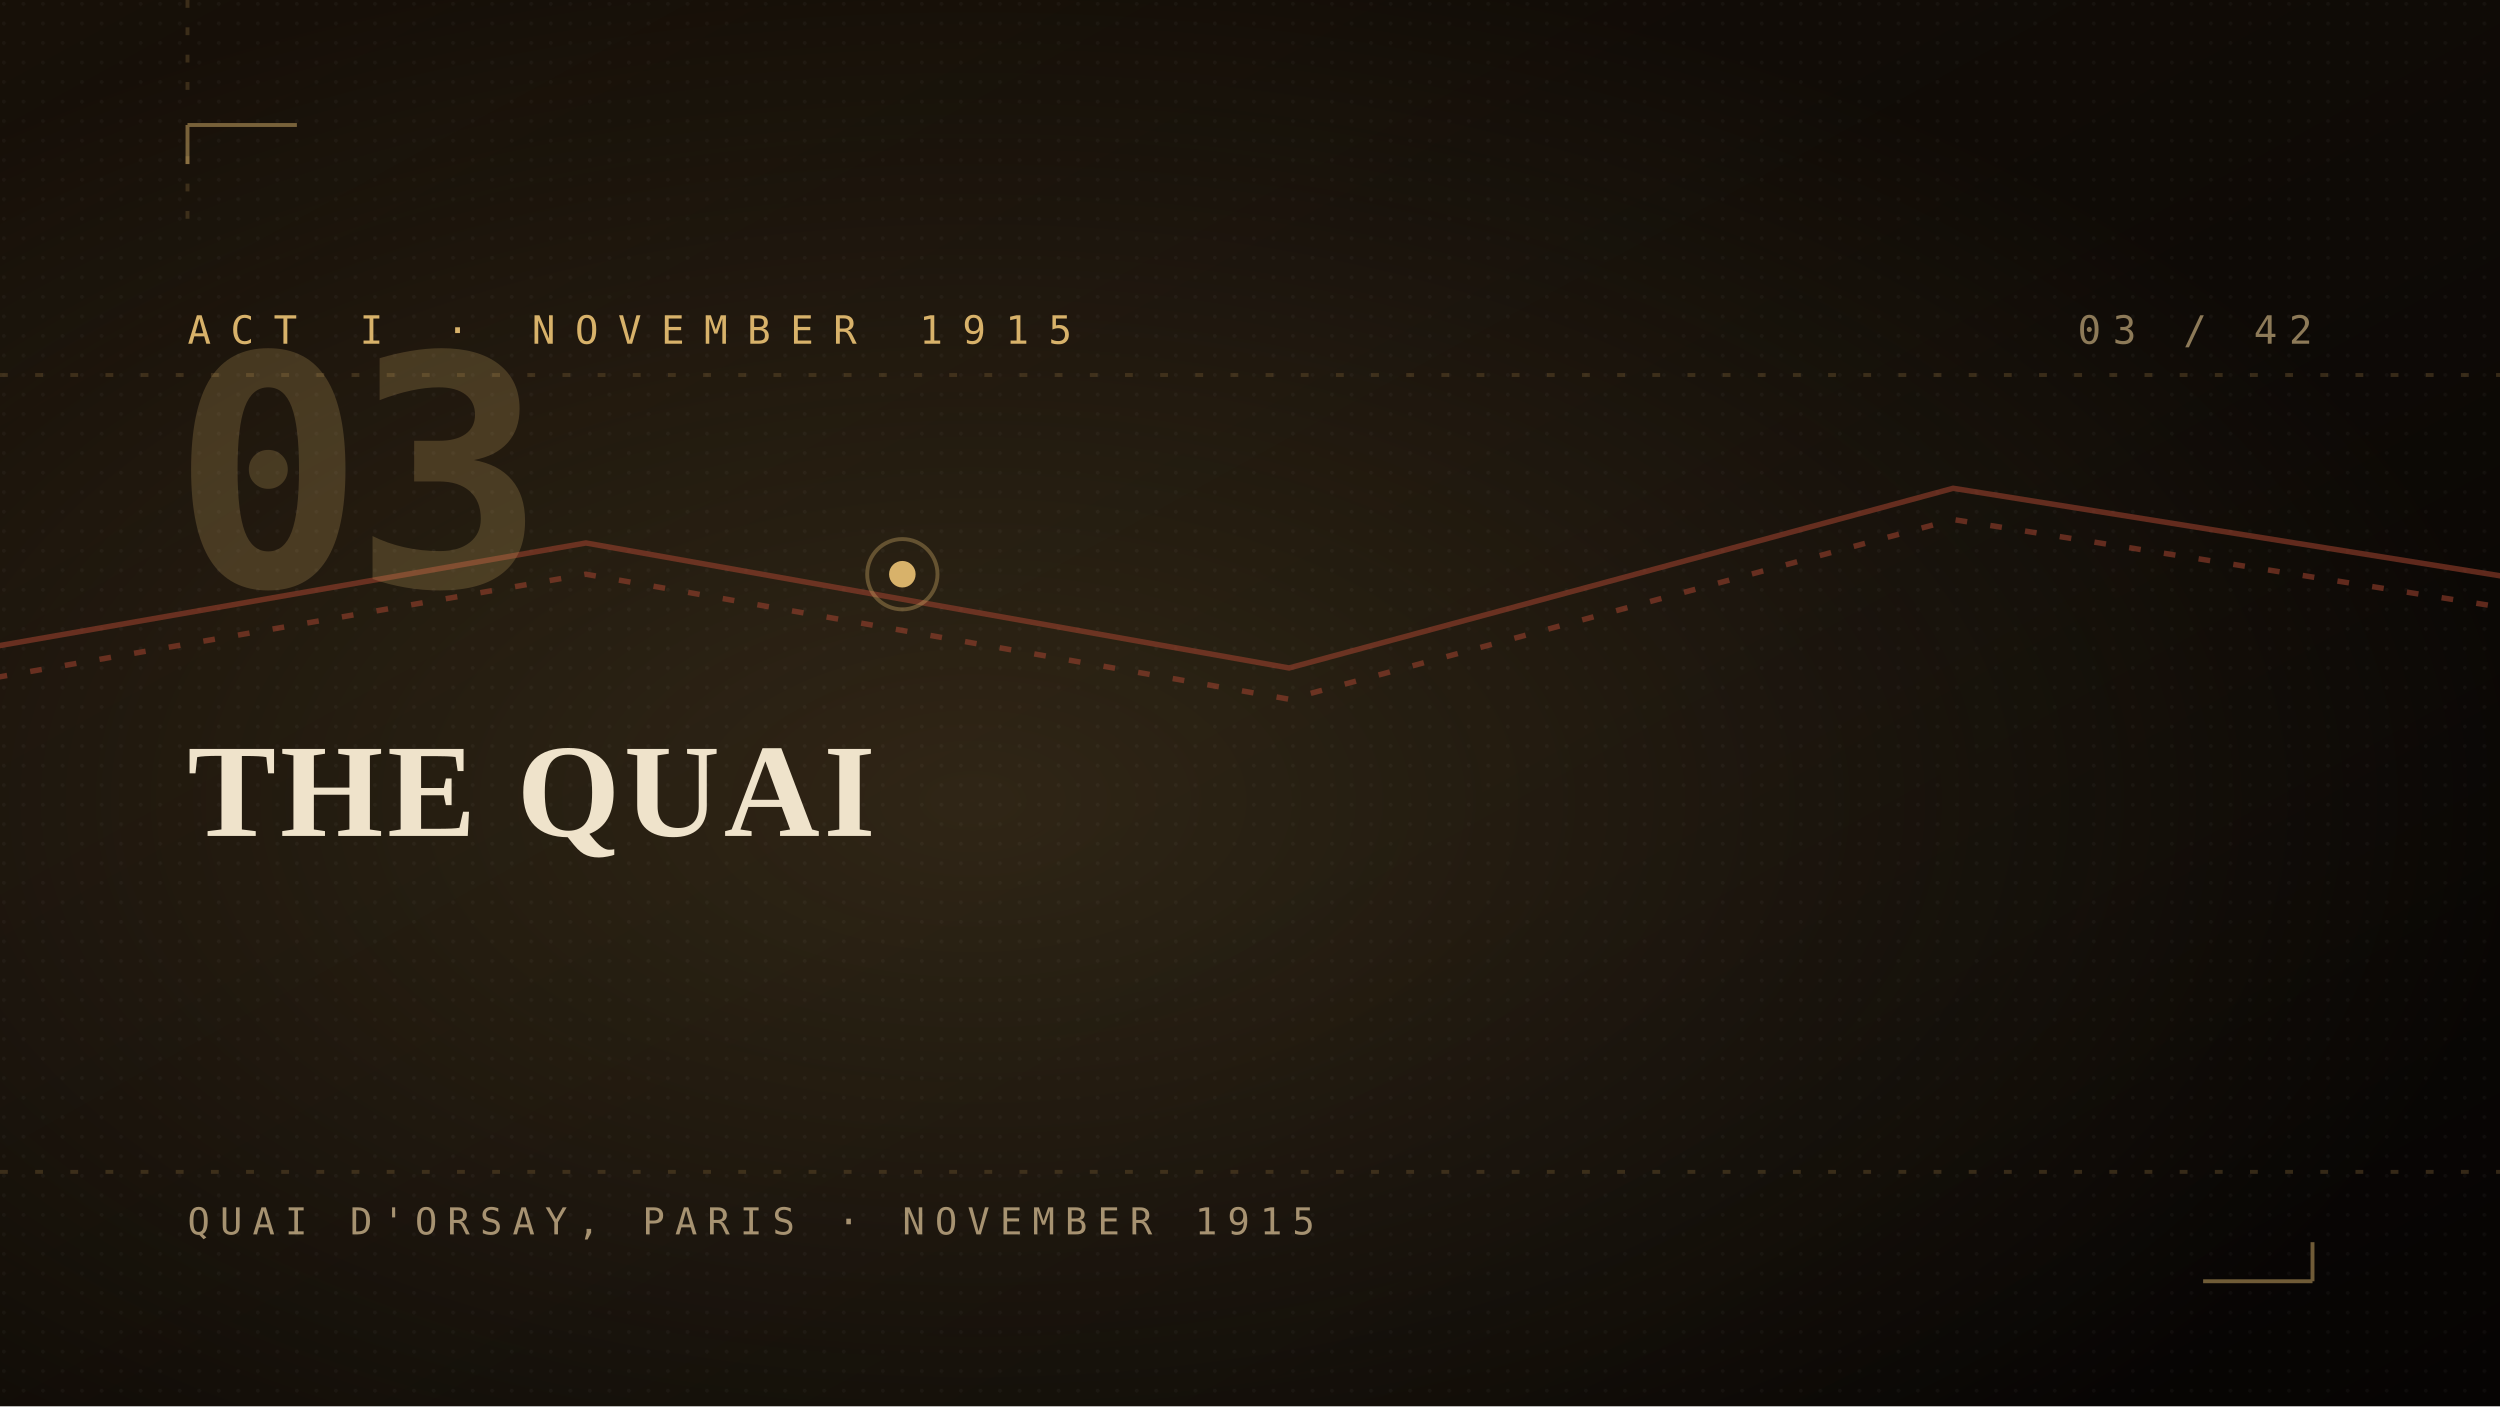
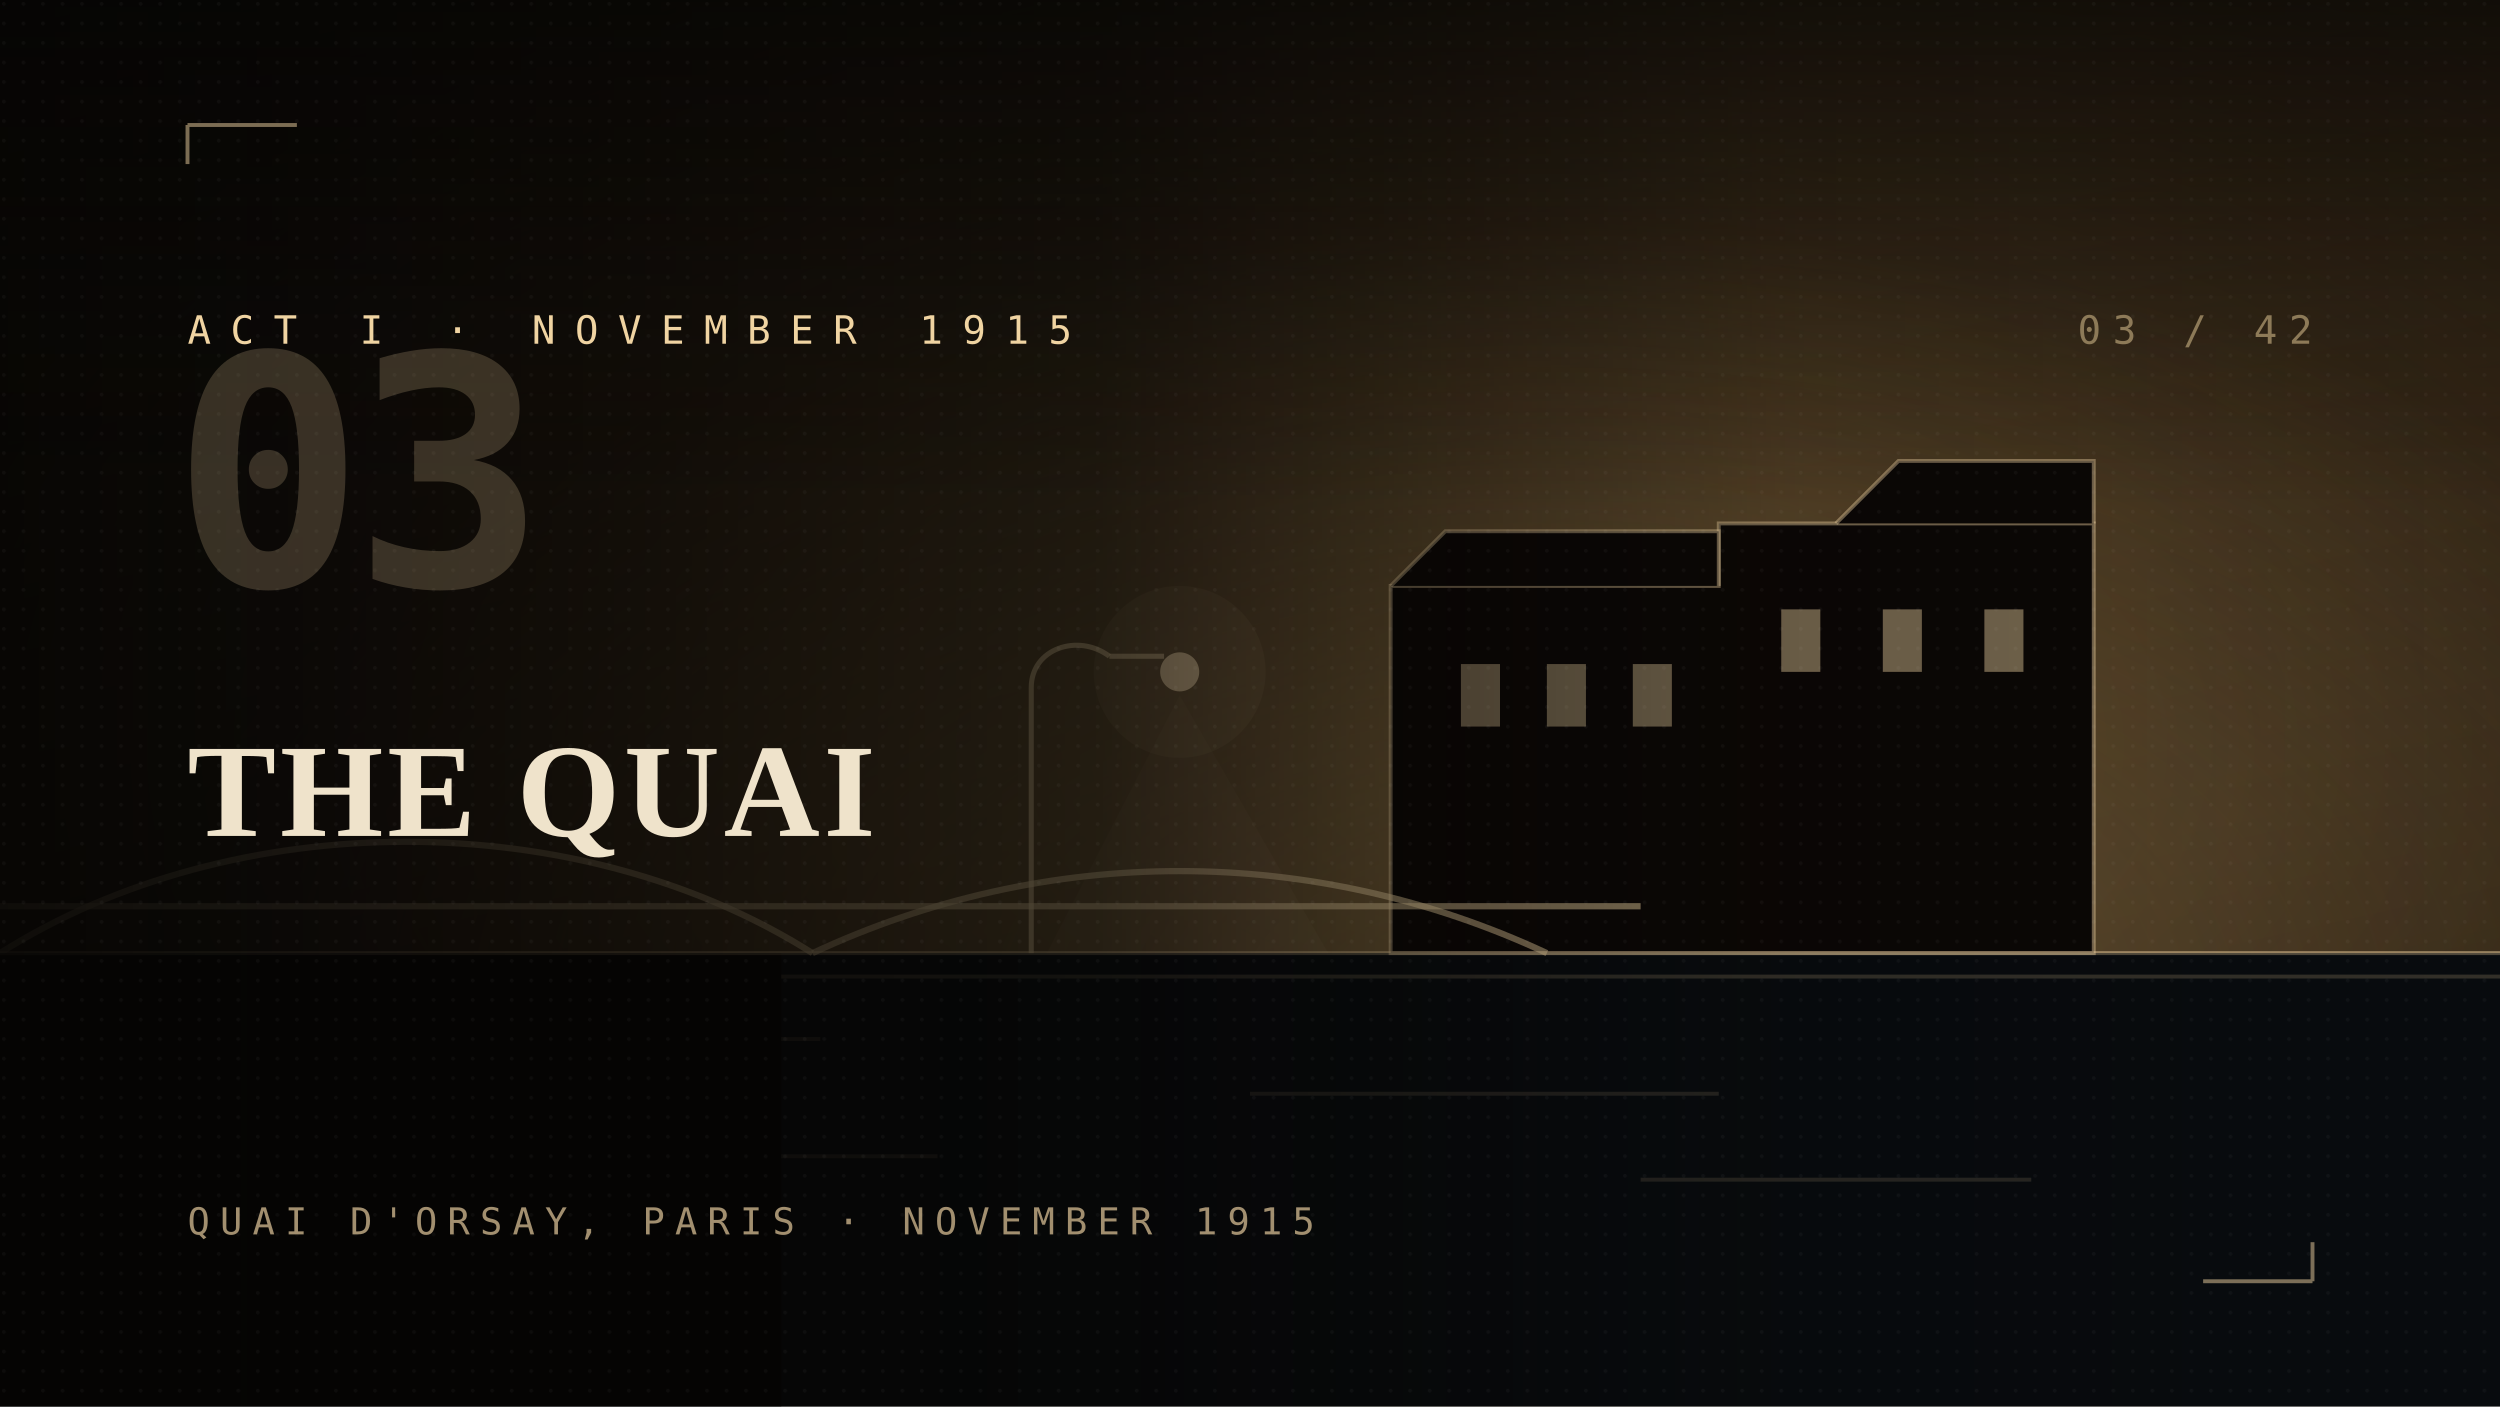
<svg xmlns="http://www.w3.org/2000/svg" width="640" height="360" viewBox="0 0 640 360" role="img" aria-labelledby="t d">
  <defs>
-     <linearGradient id="bg" x1="0" y1="0" x2="1" y2="1">
-       <stop offset="0" stop-color="#171008" />
-       <stop offset="0.55" stop-color="#0e0a06" />
-       <stop offset="1" stop-color="#060403" />
+     <linearGradient id="bg" x1="0" y1="0" x2="0.4" y2="1">
+       <stop offset="0" stop-color="#3d2d18" />
+       <stop offset="1" stop-color="#150e08" />
    </linearGradient>
-     <radialGradient id="glow" cx="39%" cy="57%" r="62%">
-       <stop offset="0" stop-color="#d8b26a" stop-opacity="0.16" />
-       <stop offset="1" stop-color="#d8b26a" stop-opacity="0" />
+     <radialGradient id="glow" cx="61%" cy="53%" r="66%">
+       <stop offset="0" stop-color="#eabf76" stop-opacity="0.2" />
+       <stop offset="1" stop-color="#eabf76" stop-opacity="0" />
+     </radialGradient>
+     <linearGradient id="scrim" x1="0" y1="0" x2="1" y2="0">
+       <stop offset="0" stop-color="#050403" stop-opacity="0.94" />
+       <stop offset="0.44" stop-color="#050403" stop-opacity="0.66" />
+       <stop offset="0.72" stop-color="#050403" stop-opacity="0.08" />
+       <stop offset="1" stop-color="#050403" stop-opacity="0" />
+     </linearGradient>
+     <linearGradient id="topscrim" x1="0" y1="0" x2="0" y2="1">
+       <stop offset="0" stop-color="#050403" stop-opacity="0.7" />
+       <stop offset="0.6" stop-color="#050403" stop-opacity="0.22" />
+       <stop offset="1" stop-color="#050403" stop-opacity="0" />
+     </linearGradient>
+     <radialGradient id="horizon" cx="62%" cy="72%" r="56%">
+       <stop offset="0" stop-color="#eabf76" stop-opacity="0.3" />
+       <stop offset="1" stop-color="#eabf76" stop-opacity="0" />
    </radialGradient>
    <pattern id="grain" width="5" height="5" patternUnits="userSpaceOnUse">
      <circle cx="1" cy="1" r="0.5" fill="#ffffff" opacity="0.035" />
    </pattern>
  </defs>
  <rect width="640" height="360" fill="url(#bg)" />
  <rect width="640" height="360" fill="url(#glow)" />
+   <rect width="640" height="360" fill="url(#horizon)" />
+   <g>
+     <path d="M0 244 H640 V360 H0 Z" fill="#050403" />
+     <path d="M0 244 H640" stroke="#f0d4a2" stroke-opacity="0.3" />
+     <rect x="0" y="244" width="640" height="116" fill="#080b0e" />
+     <path d="M0 250 H640" stroke="#f0d4a2" stroke-opacity="0.18" />
+     <g stroke="#f0d4a2" stroke-opacity="0.14">
+       <path d="M120 266 h90 M320 280 h120 M170 296 h70 M420 302 h100 M60 312 h120" />
+     </g>
+     <g fill="#0b0705" stroke="#f0d4a2" stroke-opacity="0.45">
+       <path d="M356 244 V150 h84 v-16 h96 v110 Z" />
+       <path d="M356 150 l14 -14 h70 v14" />
+       <path d="M470 134 l16 -16 h50 v16" />
+     </g>
+     <g fill="#f0d4a2" opacity="0.45">
+       <rect x="374" y="170" width="10" height="16" />
+       <rect x="396" y="170" width="10" height="16" />
+       <rect x="418" y="170" width="10" height="16" />
+       <rect x="456" y="156" width="10" height="16" />
+       <rect x="482" y="156" width="10" height="16" />
+       <rect x="508" y="156" width="10" height="16" />
+     </g>
+     <g fill="none" stroke="#f0d4a2" stroke-opacity="0.55" stroke-width="1.6">
+       <path d="M0 244 C60 206 148 206 208 244" />
+       <path d="M208 244 C268 216 336 216 396 244" />
+       <path d="M0 232 H420" />
+     </g>
+     <path d="M0 244 H200 V360 H0 Z" fill="#050403" />
+     <path d="M0 244 H640" stroke="#f0d4a2" stroke-opacity="0.3" />
+     <g stroke="#f0d4a2" stroke-opacity="0.6" stroke-width="1.3" fill="none">
+       <path d="M264 244 V176 M264 176 C264 166 276 162 284 168" />
+       <path d="M284 168 h14" />
+     </g>
+     <circle cx="302" cy="172" r="5" fill="#f0d4a2" opacity="0.85" />
+     <circle cx="302" cy="172" r="22" fill="#f0d4a2" opacity="0.08" />
+     <path d="M302 178 L268 244 H340 Z" fill="#f0d4a2" opacity="0.05" />
+   </g>
+   <rect width="640" height="360" fill="url(#scrim)" />
+   <rect width="640" height="130" fill="url(#topscrim)" />
  <rect width="640" height="360" fill="url(#grain)" />
-   <g stroke="#5a4526" stroke-width="1" opacity="0.55">
-     <path d="M0 96 H640" stroke-dasharray="2 7" />
-     <path d="M0 300 H640" stroke-dasharray="2 7" />
-     <path d="M48 0 V24 M48 40 V56" stroke-dasharray="2 5" />
-   </g>
-   <g fill="none" stroke="#a4442f" stroke-width="1.4" opacity="0.55">
-     <path d="M-10 167 L150 139 L330 171 L500 125 L650 149" />
-     <path d="M-10 175 L150 147 L330 179 L500 133 L650 157" stroke-dasharray="3 6" />
-   </g>
-   <circle cx="231" cy="147" r="3.4" fill="#d8b26a" />
-   <circle cx="231" cy="147" r="9" fill="none" stroke="#d8b26a" stroke-opacity="0.35" />
-   <text x="48" y="88" font-family="'JetBrains Mono',Consolas,monospace" font-size="10" fill="#d8b26a" letter-spacing="5">ACT I · NOVEMBER 1915</text>
+   <text x="48" y="88" font-family="'JetBrains Mono',Consolas,monospace" font-size="10" fill="#f0d4a2" letter-spacing="5">ACT I · NOVEMBER 1915</text>
  <text x="592" y="88" text-anchor="end" font-family="'JetBrains Mono',Consolas,monospace" font-size="10" fill="#8d7a58" letter-spacing="3">03 / 42</text>
-   <text x="44" y="150" font-family="'JetBrains Mono',Consolas,monospace" font-size="82" font-weight="700" fill="#d8b26a" opacity="0.22" letter-spacing="-3">03</text>
+   <text x="44" y="150" font-family="'JetBrains Mono',Consolas,monospace" font-size="82" font-weight="700" fill="#f0d4a2" opacity="0.2" letter-spacing="-3">03</text>
  <text x="48" y="214" font-family="Georgia,'Times New Roman',serif" font-size="34" font-weight="700" fill="#efe3cb" letter-spacing="1">THE QUAI</text>
  <text x="48" y="316" font-family="'JetBrains Mono',Consolas,monospace" font-size="9.5" fill="#c9b18a" opacity="0.8" letter-spacing="2.6">QUAI D'ORSAY, PARIS · NOVEMBER 1915</text>
-   <g stroke="#d8b26a" stroke-opacity="0.5" stroke-width="1">
+   <g stroke="#f0d4a2" stroke-opacity="0.5" stroke-width="1">
    <path d="M48 32 h28 M48 32 v10" />
    <path d="M592 328 h-28 M592 328 v-10" />
  </g>
</svg>
